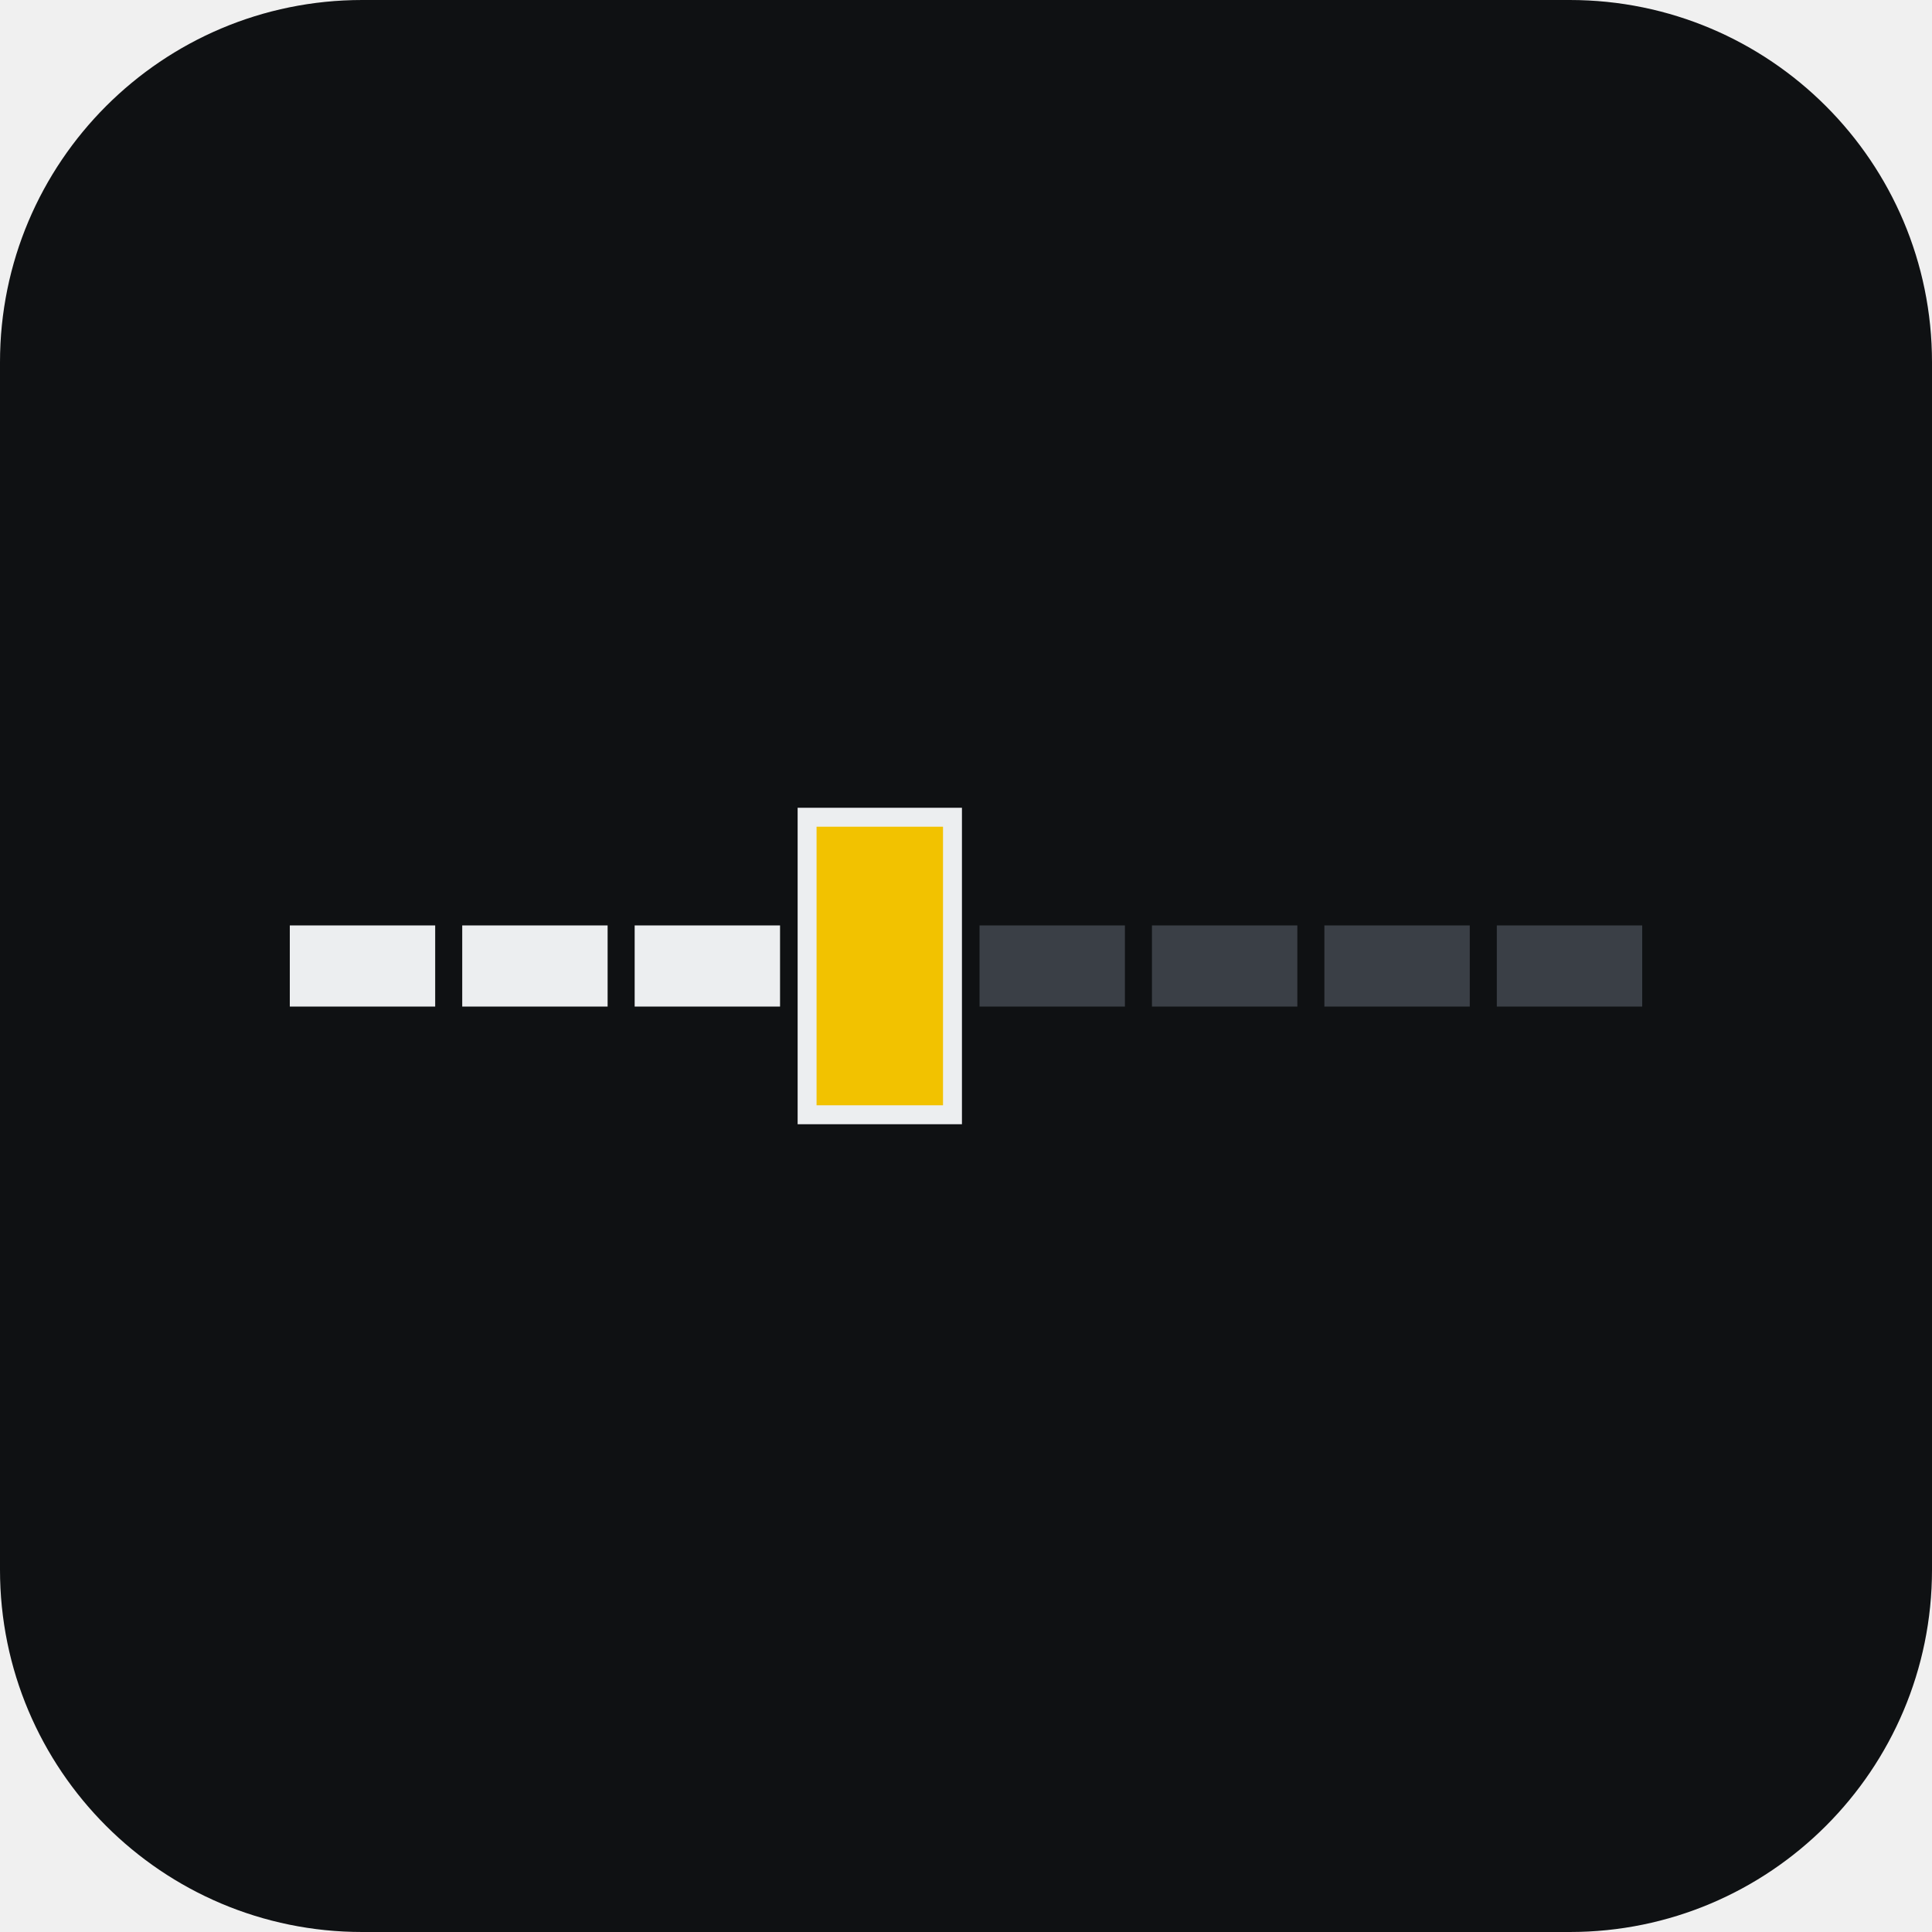
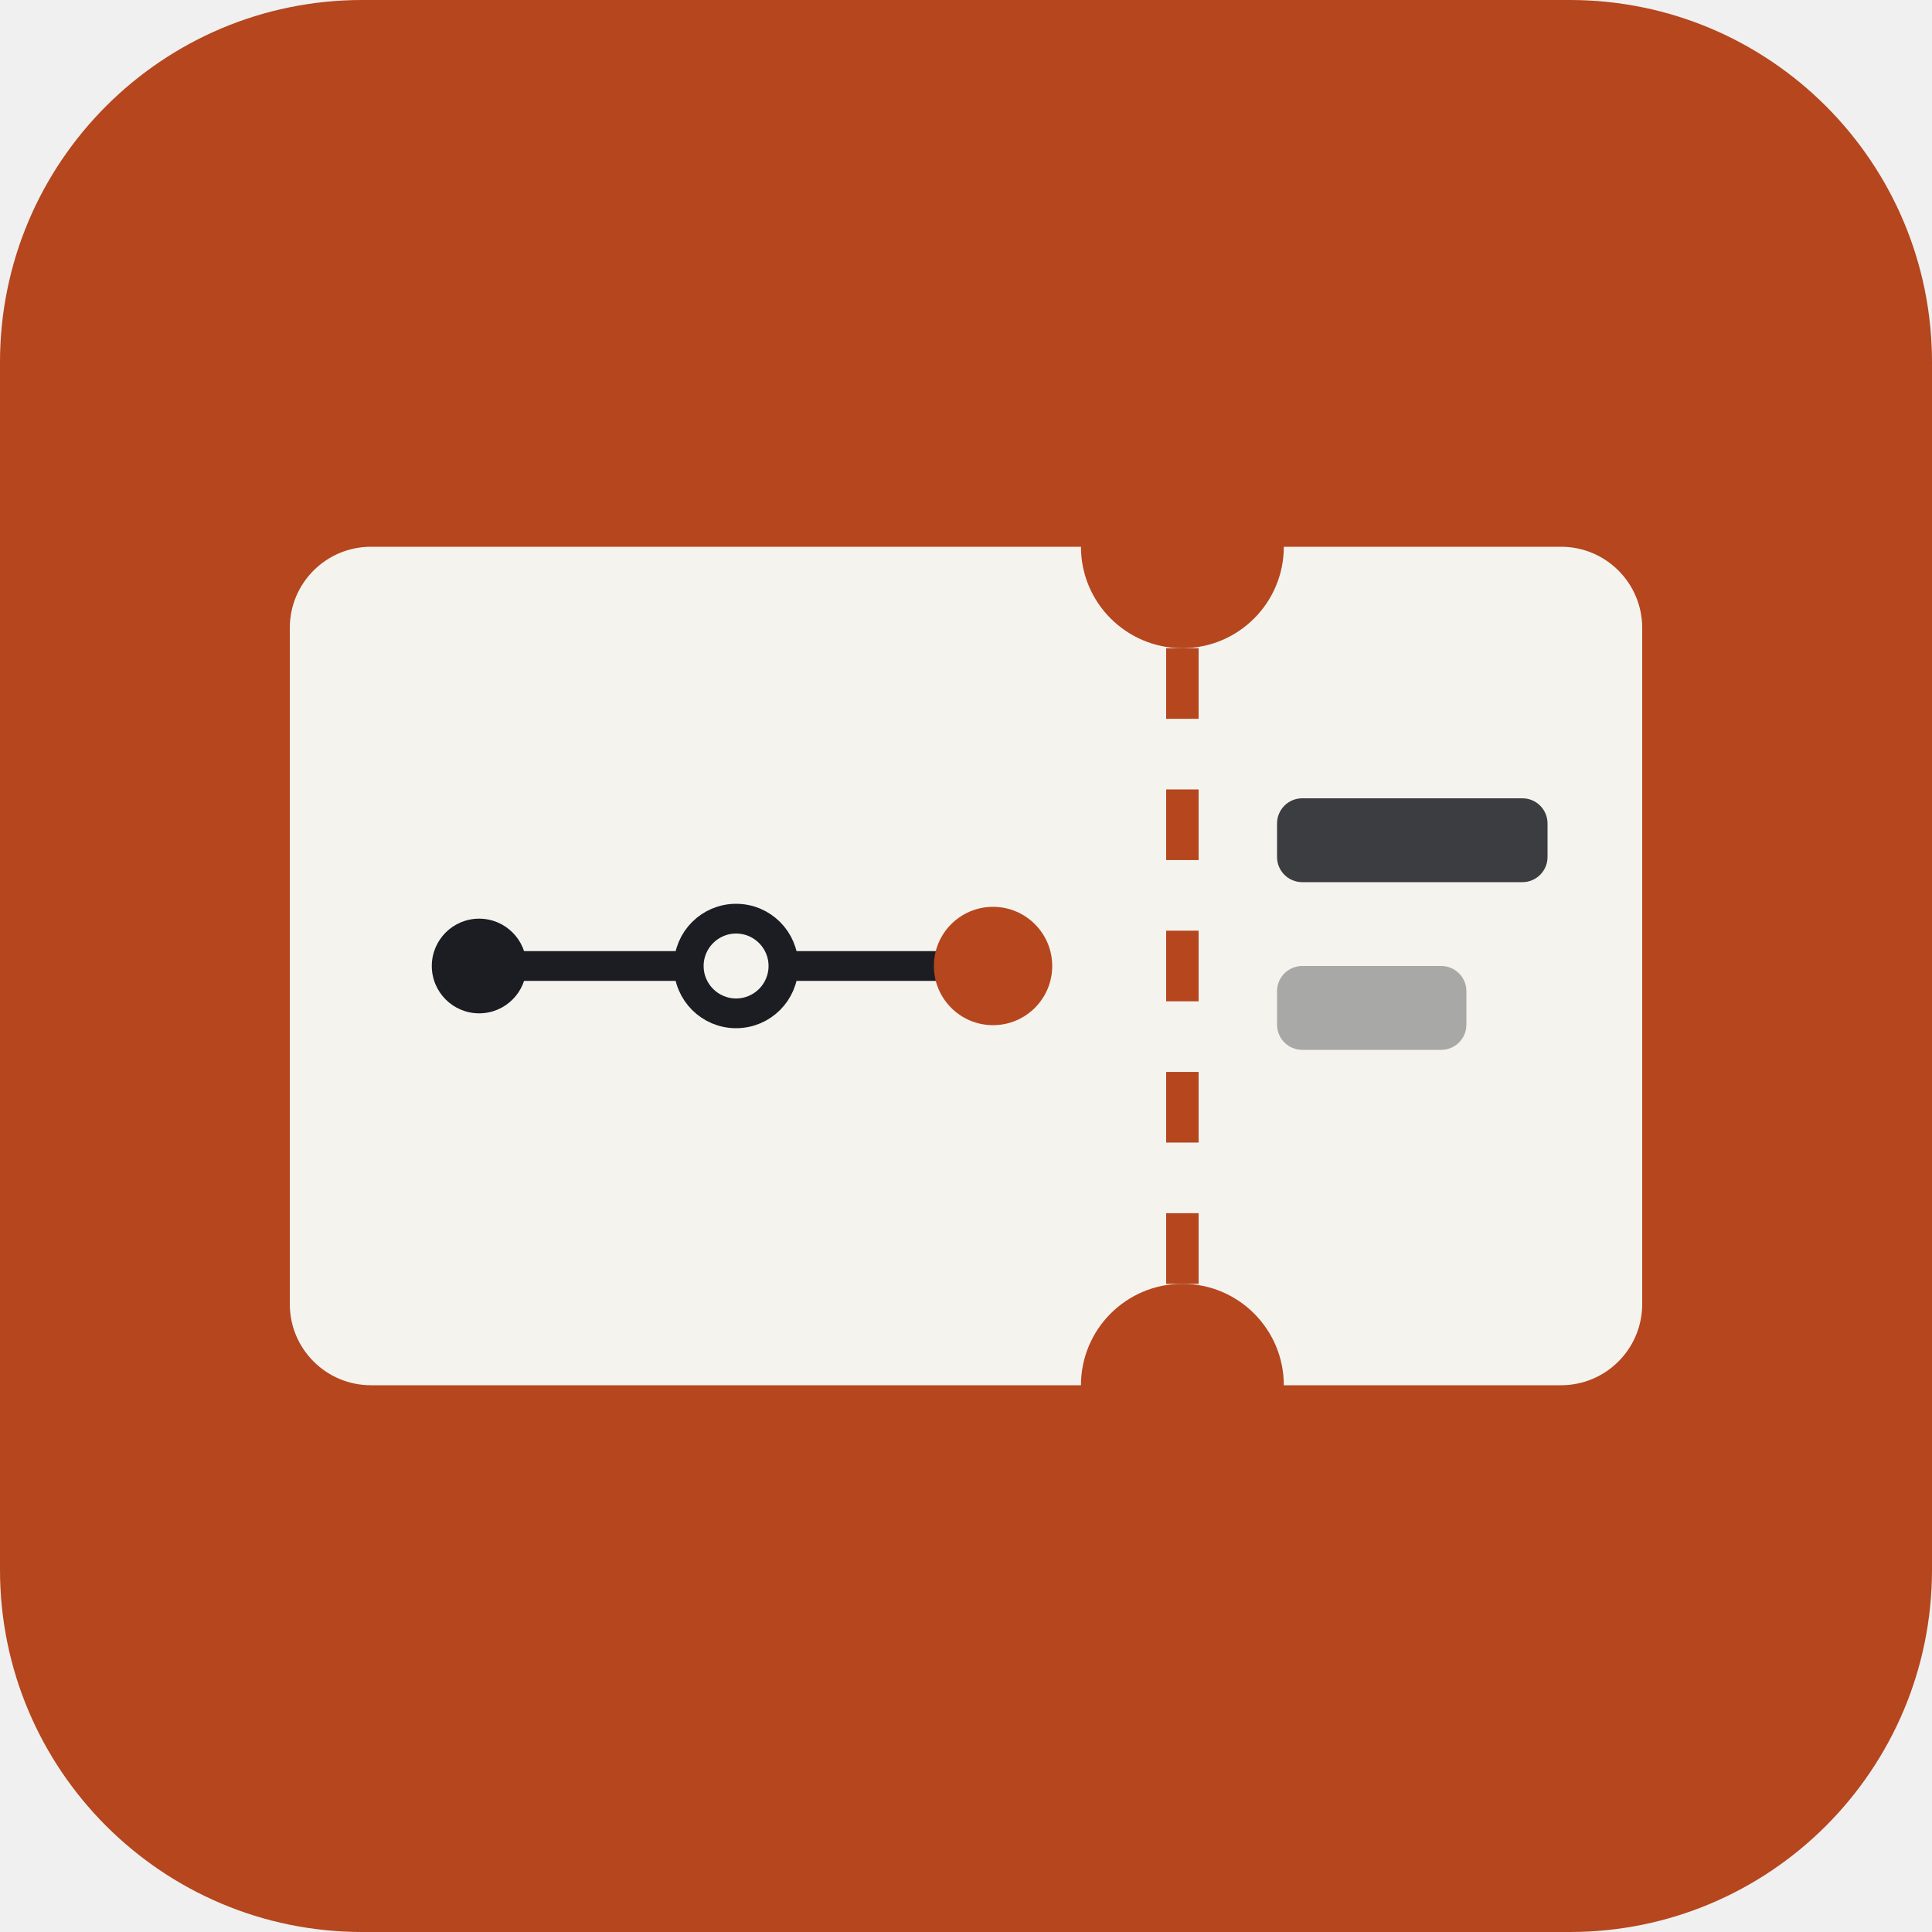
<svg xmlns="http://www.w3.org/2000/svg" width="512" height="512" viewBox="0 0 512 512">
-   <rect width="512" height="512" rx="96" fill="#0F1113" />
-   <rect x="76.8" y="245.248" width="38.528" height="21.504" fill="#ECEEF0" />
-   <rect x="122.496" y="245.248" width="38.528" height="21.504" fill="#ECEEF0" />
-   <rect x="168.192" y="245.248" width="38.528" height="21.504" fill="#ECEEF0" />
-   <rect x="213.888" y="216.576" width="38.528" height="78.848" fill="#F2C200" stroke="#ECEEF0" stroke-width="5.018" />
-   <rect x="259.584" y="245.248" width="38.528" height="21.504" fill="#3A3F46" />
-   <rect x="305.28" y="245.248" width="38.528" height="21.504" fill="#3A3F46" />
-   <rect x="350.976" y="245.248" width="38.528" height="21.504" fill="#3A3F46" />
-   <rect x="396.672" y="245.248" width="38.528" height="21.504" fill="#3A3F46" />
+   <rect width="512" height="512" rx="96" fill="#B5461E" />
+   <mask id="m">
+     <rect width="512" height="512" fill="white" />
+     <circle cx="313.344" cy="144.896" r="26.88" fill="black" />
+     <circle cx="313.344" cy="367.104" r="26.88" fill="black" />
+   </mask>
+   <rect x="76.8" y="144.896" width="358.4" height="222.208" rx="21.504" fill="#F5F3EE" mask="url(#m)" />
+   <rect x="309.043" y="171.776" width="8.602" height="18.716" fill="#B5461E" />
+   <rect x="309.043" y="209.209" width="8.602" height="18.716" fill="#B5461E" />
+   <rect x="309.043" y="246.642" width="8.602" height="18.716" fill="#B5461E" />
+   <rect x="309.043" y="284.075" width="8.602" height="18.716" fill="#B5461E" />
+   <rect x="309.043" y="321.508" width="8.602" height="18.716" fill="#B5461E" />
+   <line x1="126.976" y1="256" x2="263.168" y2="256" stroke="#1B1D22" stroke-width="7.885" stroke-linecap="round" />
+   <circle cx="126.976" cy="256" r="12.544" fill="#1B1D22" />
+   <circle cx="195.072" cy="256" r="12.544" fill="#F5F3EE" stroke="#1B1D22" stroke-width="7.885" />
+   <circle cx="263.168" cy="256" r="15.68" fill="#B5461E" />
+   <rect x="338.432" y="211.558" width="71.68" height="22.221" rx="6.666" fill="#1B1D22" opacity="0.85" />
+   <rect x="338.432" y="256" width="50.176" height="22.221" rx="6.666" fill="#1B1D22" opacity="0.35" />
</svg>
